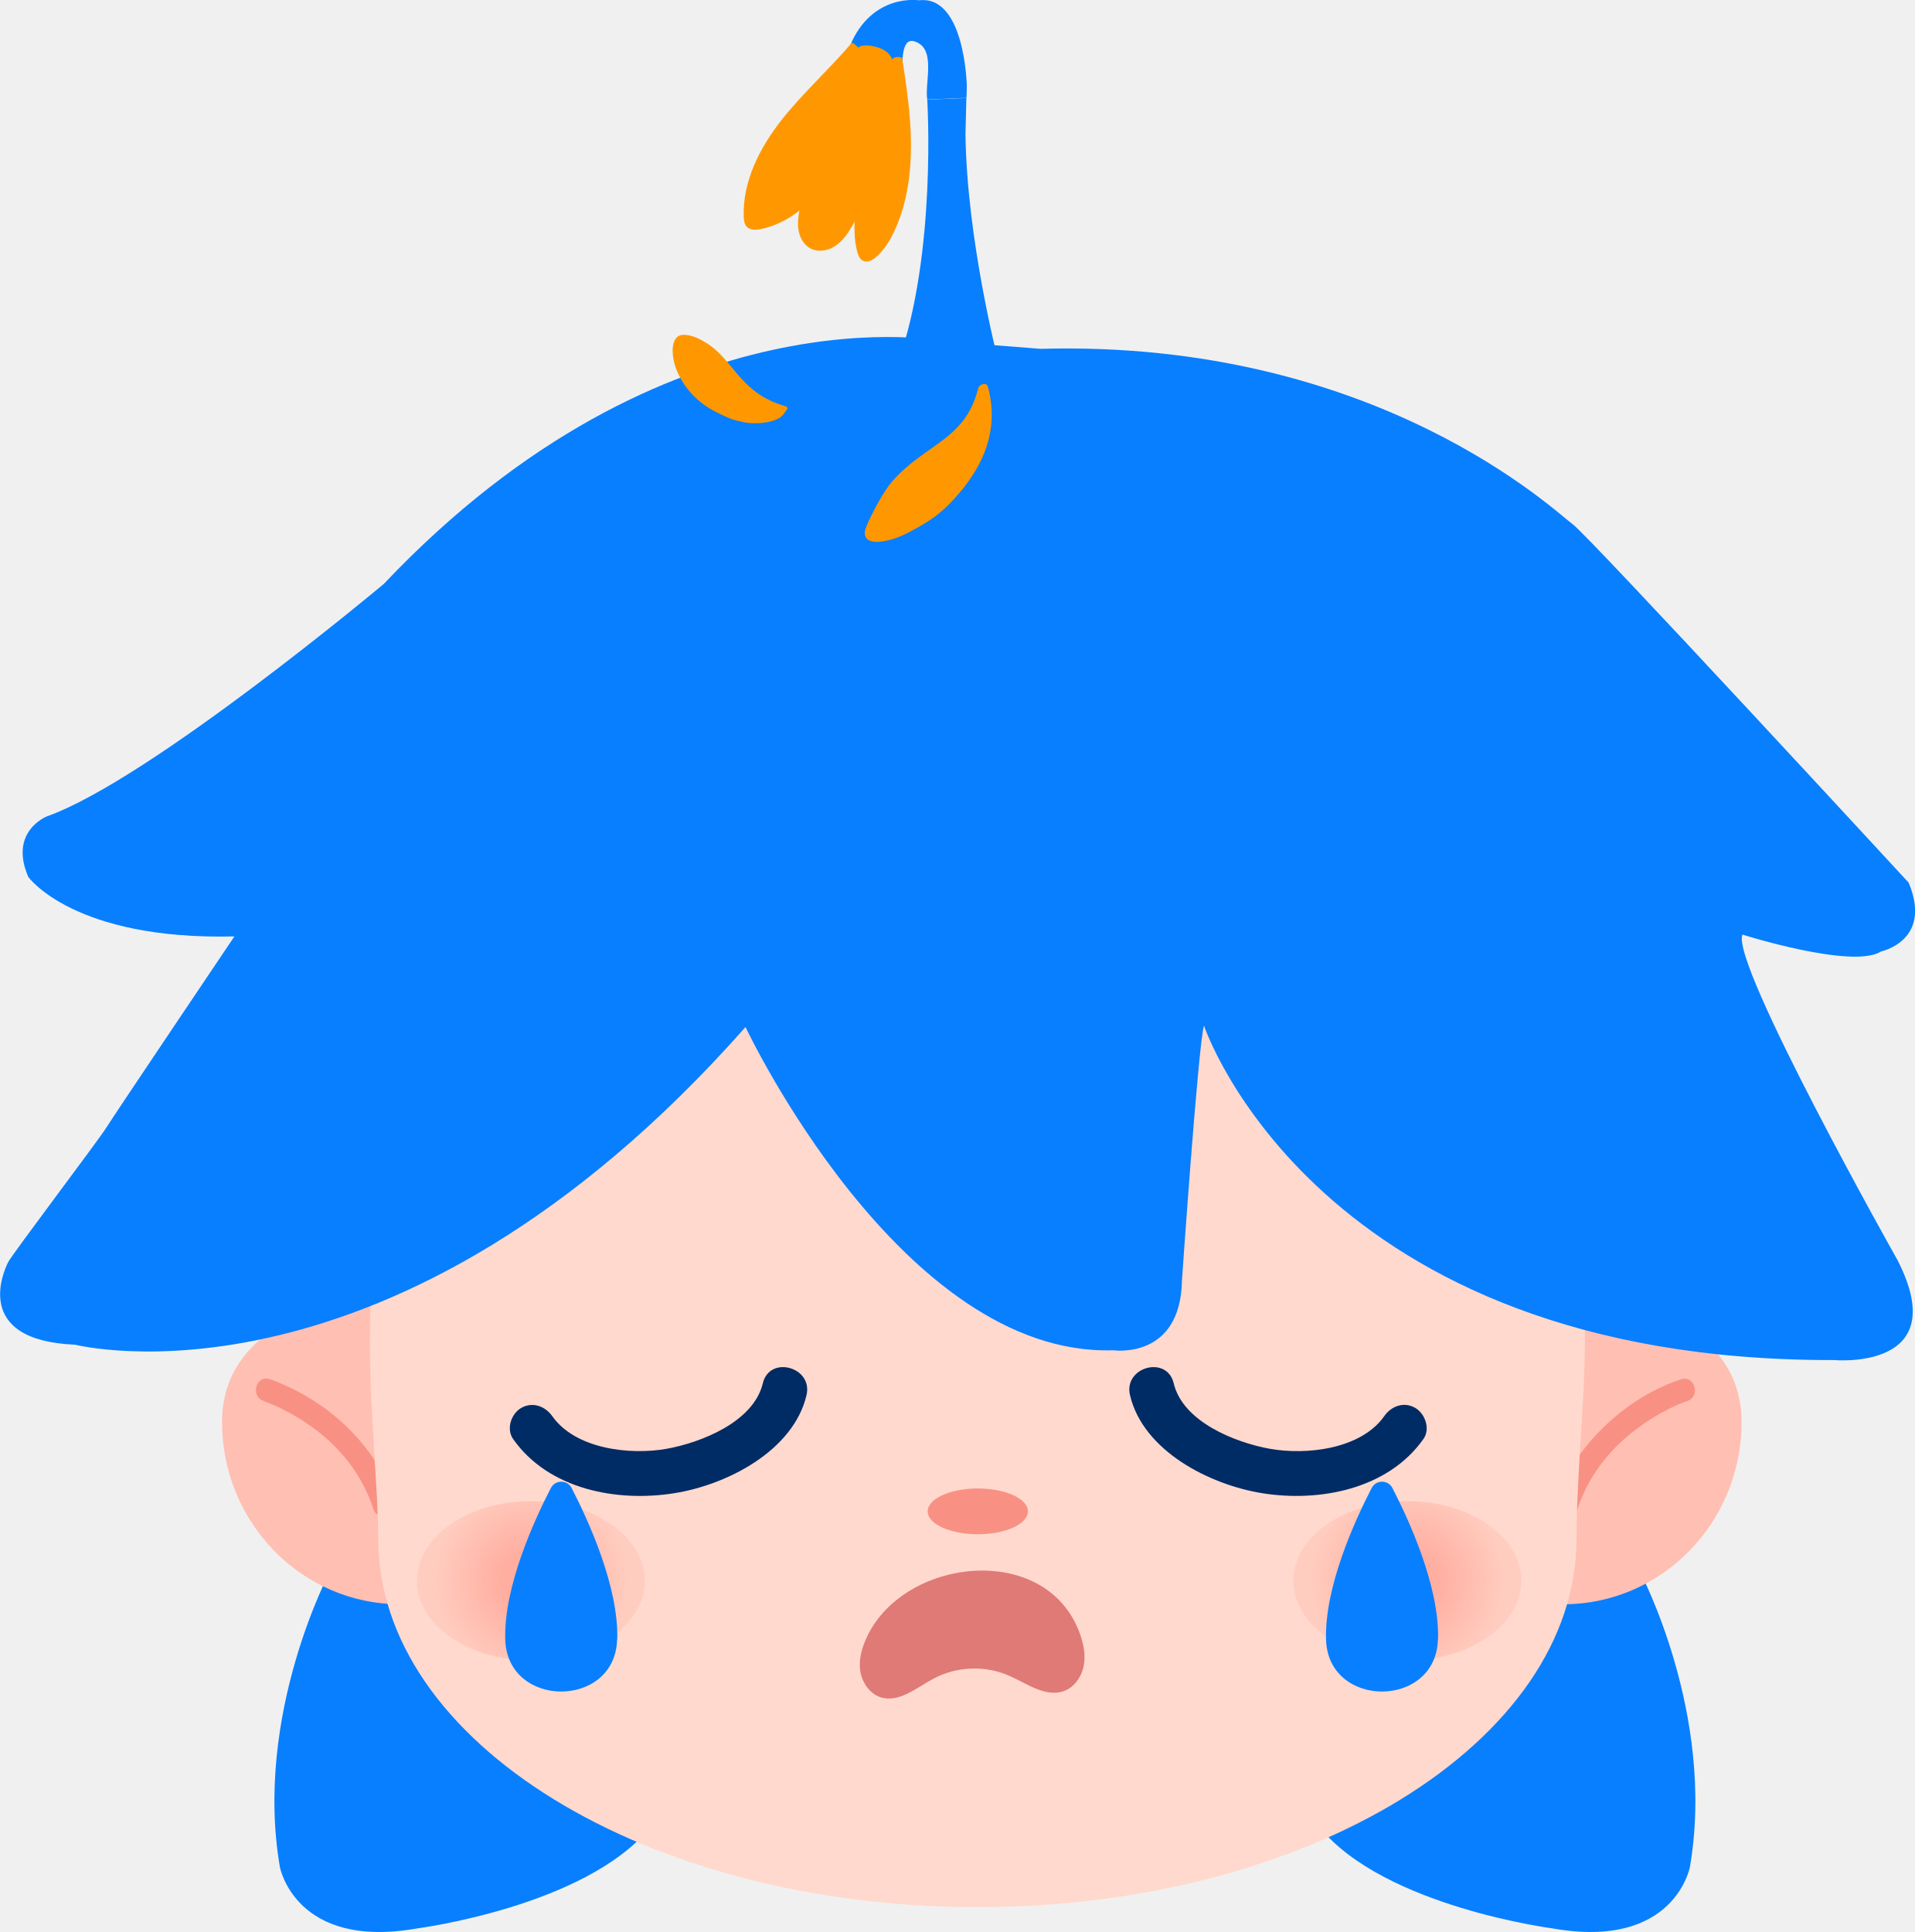
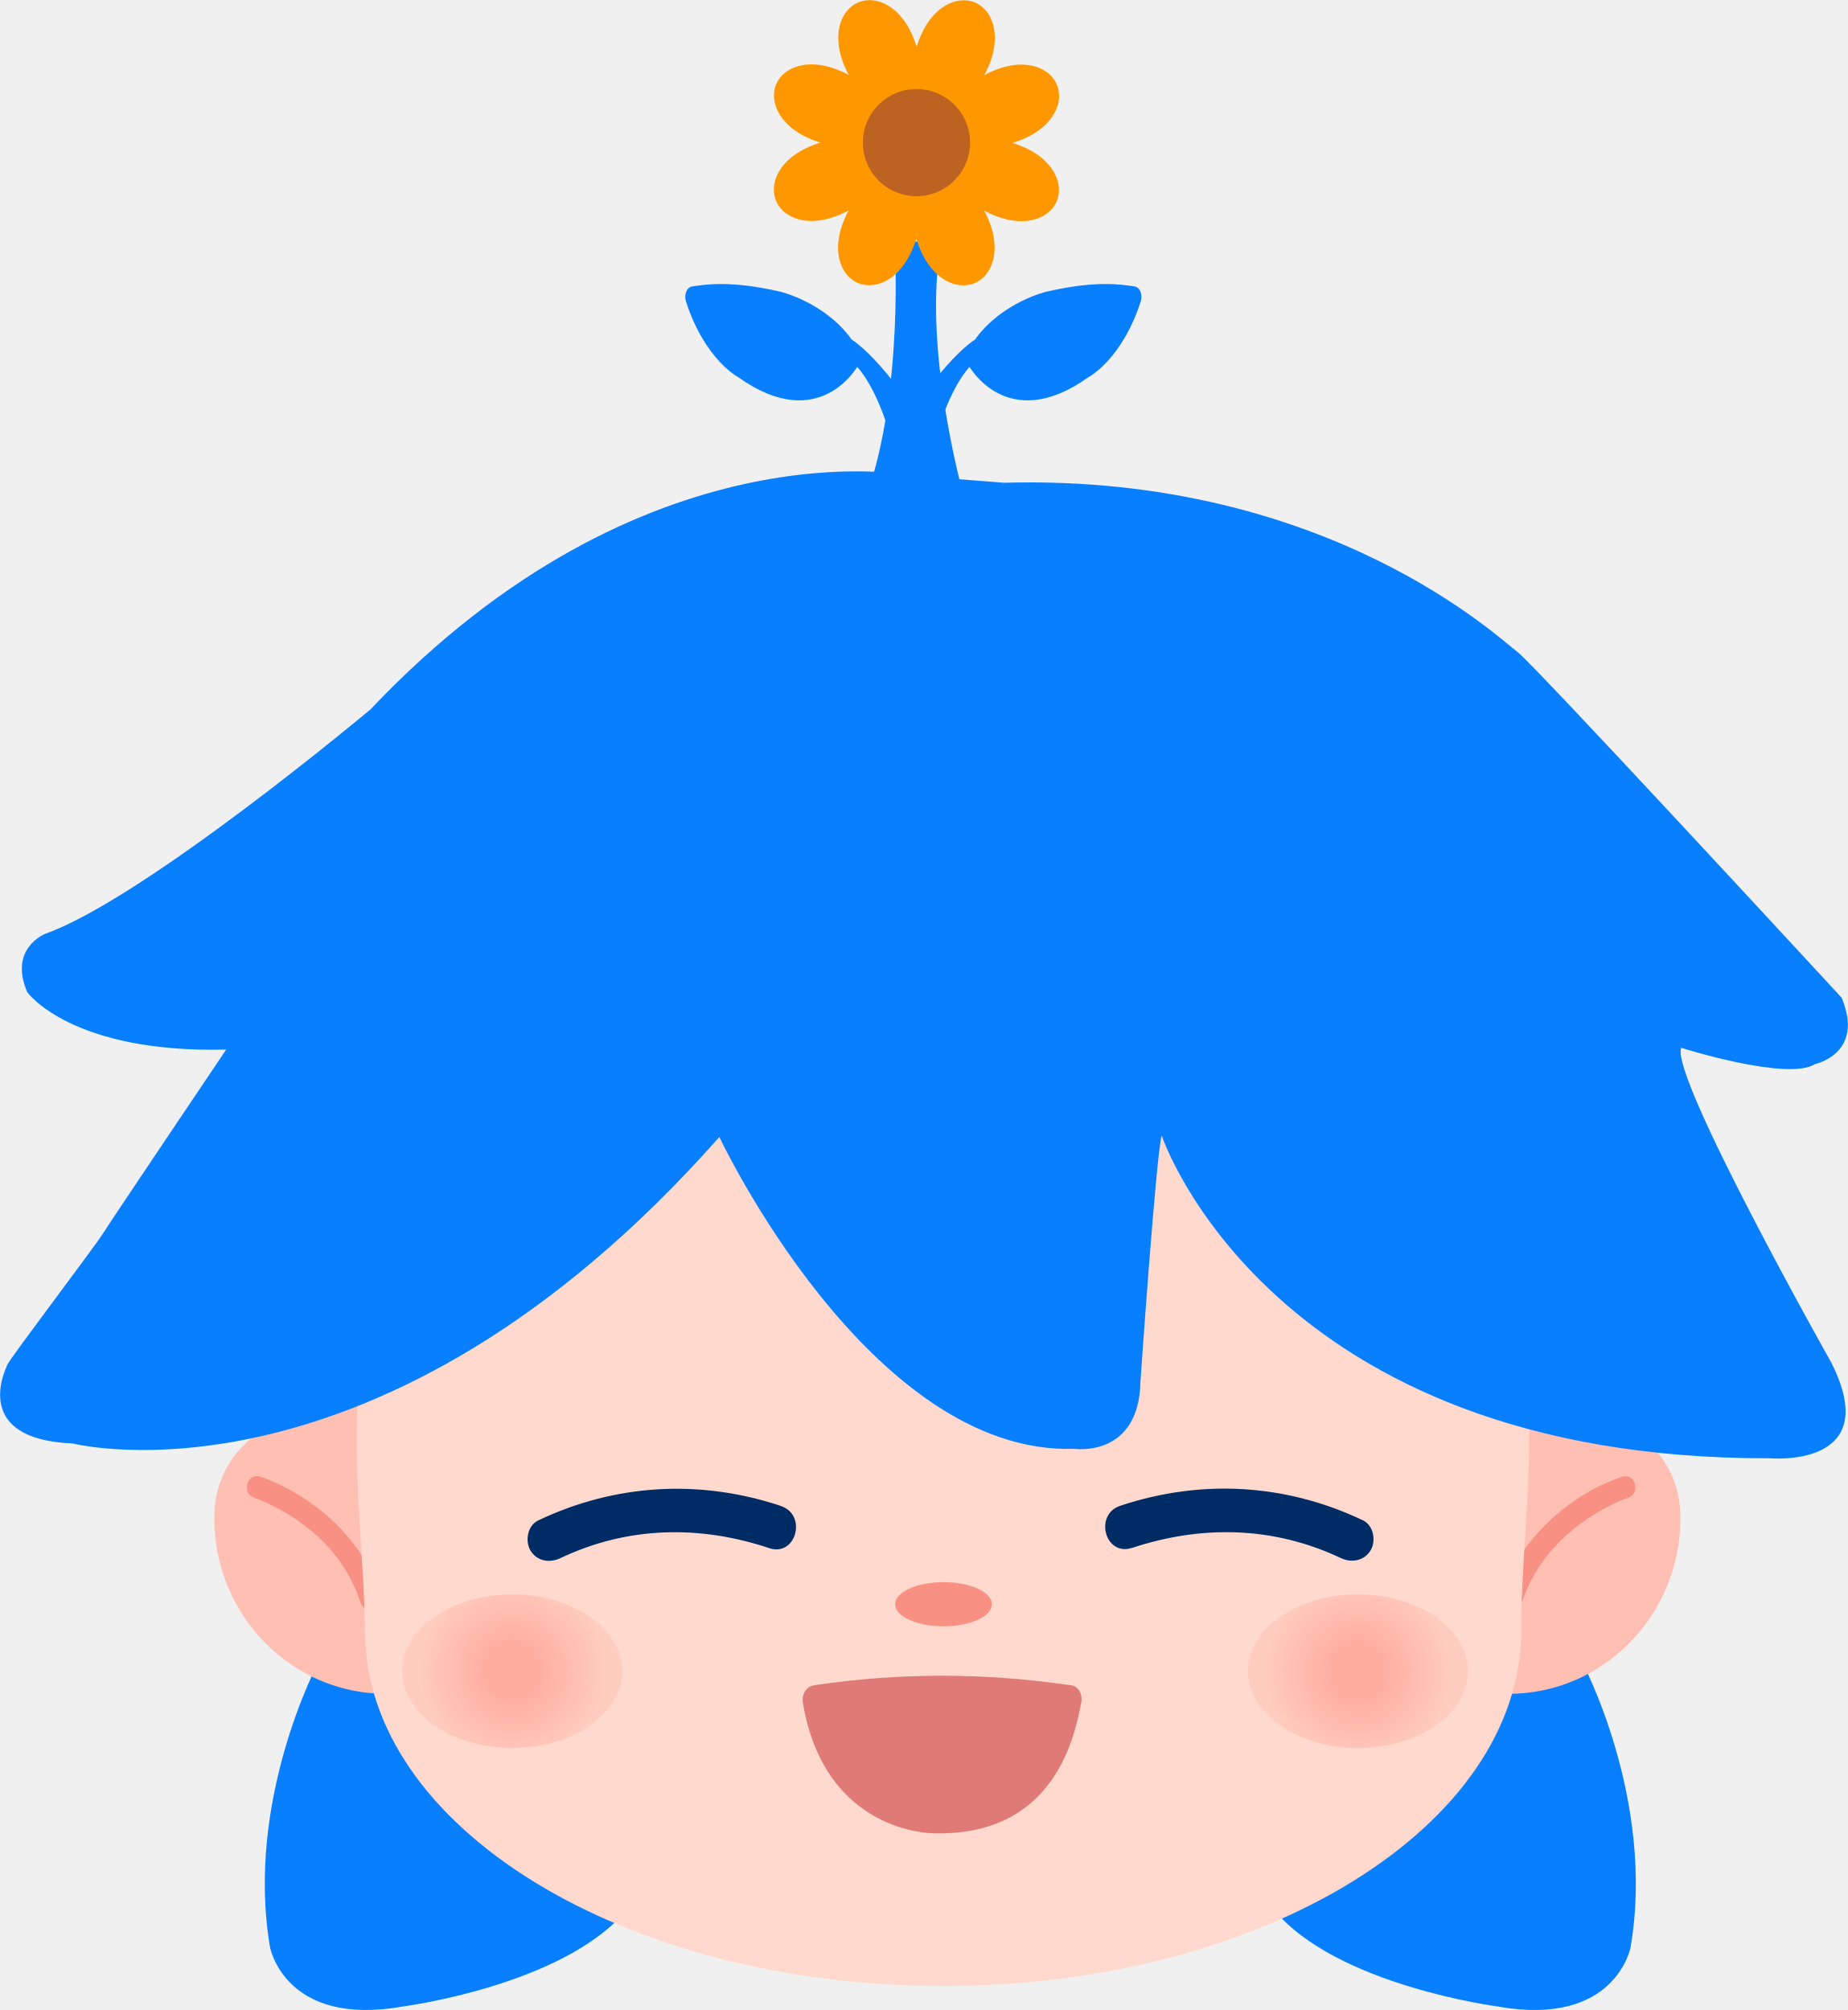
- <svg xmlns="http://www.w3.org/2000/svg" xmlns:xlink="http://www.w3.org/1999/xlink" id="Layer_2" viewBox="0 0 127.2 128.33">
+ <svg xmlns="http://www.w3.org/2000/svg" xmlns:xlink="http://www.w3.org/1999/xlink" id="Layer_2" viewBox="0 0 127.2 138.4">
  <defs>
-     <style>.cls-1{fill:#002c66;}.cls-1,.cls-2,.cls-3,.cls-4,.cls-5,.cls-6,.cls-7,.cls-8,.cls-9,.cls-10,.cls-11{stroke-width:0px;}.cls-2{fill:url(#radial-gradient);}.cls-3{fill:#087fff;}.cls-4{fill:#e4b2a2;}.cls-5{fill:#ffd9cd;}.cls-6{fill:url(#radial-gradient-2);}.cls-7{fill:#ffbfb3;}.cls-8{fill:#f89184;}.cls-9{fill:#e07a77;}.cls-10{fill:#ff9800;}.cls-11{fill:#fff;}</style>
-     <radialGradient id="radial-gradient" cx="35.26" cy="105" fx="35.26" fy="105" r="6.53" gradientUnits="userSpaceOnUse">
+     <style>.cls-1{fill:#bd6322;}.cls-1,.cls-2,.cls-3,.cls-4,.cls-5,.cls-6,.cls-7,.cls-8,.cls-9,.cls-10,.cls-11,.cls-12{stroke-width:0px;}.cls-2{fill:#002c66;}.cls-3{fill:url(#radial-gradient);}.cls-4{fill:#087fff;}.cls-5{fill:#e4b2a2;}.cls-6{fill:#ffd9cd;}.cls-7{fill:url(#radial-gradient-2);}.cls-8{fill:#ffbfb3;}.cls-9{fill:#f89184;}.cls-10{fill:#e07a77;}.cls-11{fill:#ff9800;}.cls-12{fill:#fff;}</style>
+     <radialGradient id="radial-gradient" cx="35.26" cy="115.07" fx="35.26" fy="115.07" r="6.53" gradientUnits="userSpaceOnUse">
      <stop offset=".29" stop-color="#ffaea0" />
      <stop offset="1" stop-color="#ffcdc0" />
    </radialGradient>
    <radialGradient id="radial-gradient-2" cx="93.48" fx="93.48" r="6.53" xlink:href="#radial-gradient" />
  </defs>
  <g id="Layer_8">
-     <path class="cls-11" d="M11.84,78.25c-.27.79-.52,1.59-.76,2.39-.03.09-.05.17-.07.26.51.56,1.15,1.03,1.96,1.36,2.03.84,3.97.12,5.51-1.17.42,1.89,1.68,3.58,3.57,4.32,1.77.7,3.65.43,5.19-.48.26,1.77,1.26,3.4,3.05,4.17.41.18.85.29,1.3.35.36-.69.73-1.39,1.11-2.08-.41.02-.85-.05-1.3-.23-1.89-.75-2.43-3.07-1.67-4.81.58-1.31-1.33-2.29-2-1-2.27,4.37-8.41,1.61-7.07-2.99.36-1.23-1.42-1.64-2-.68-1.18,1.96-3.46,3.66-5.62,2.04-.54-.4-.93-.9-1.2-1.46Z" />
-     <path class="cls-4" d="M38.12,69.91c-.5,1-.1,2.21.9,2.71,1,.5,2.21.1,2.71-.9.5-1,.1-2.21-.9-2.71-1-.5-2.21-.1-2.71.9Z" />
-     <path class="cls-4" d="M30,64.48c-.5,1-.1,2.21.9,2.71,1,.5,2.21.1,2.71-.9.5-1,.1-2.21-.9-2.71-1-.5-2.21-.1-2.71.9Z" />
-     <path class="cls-4" d="M22.97,60.5c-.5,1-.1,2.21.9,2.71,1,.5,2.21.1,2.71-.9.5-1,.1-2.21-.9-2.71-1-.5-2.21-.1-2.71.9Z" />
-     <path class="cls-3" d="M21.94,104.34s-5.09,9.52-3.35,19.67c0,0,1.02,5.52,9.13,4.08,0,0,11.11-1.44,15.43-6.67l-14.71-15.97-6.5-1.11Z" />
-     <path class="cls-3" d="M108.9,104.34s5.09,9.52,3.35,19.67c0,0-1.02,5.52-9.13,4.08,0,0-11.11-1.44-15.43-6.67l14.71-15.97,6.5-1.11Z" />
-     <path class="cls-7" d="M38.41,94.46c0,6.68-5.3,12.1-11.83,12.1s-11.83-5.42-11.83-12.1,7.76-8.74,14.29-8.74,9.36,2.06,9.36,8.74Z" />
-     <path class="cls-7" d="M92.02,94.46c0,6.68,5.3,12.1,11.83,12.1,6.53,0,11.83-5.42,11.83-12.1,0-6.68-7.76-8.74-14.29-8.74-6.53,0-9.36,2.06-9.36,8.74Z" />
-     <path class="cls-8" d="M17.51,93.07c.05.02.1.03.15.05.06.02.12.04.18.07s.29.12.18.07c-.12-.05.03.01.06.03.06.02.11.05.17.07.12.05.23.11.35.16.28.14.56.29.84.44,1.45.83,2.7,1.84,3.74,3.19.71.93,1.26,1.97,1.62,3.08.3.91,1.75.52,1.45-.4-1.16-3.56-4-6.36-7.4-7.85-.3-.13-.61-.27-.93-.37-.92-.3-1.32,1.15-.4,1.45h0Z" />
-     <path class="cls-8" d="M111.66,91.62c-2.57.83-4.95,2.65-6.56,4.78-.78,1.04-1.37,2.2-1.77,3.44-.3.92,1.15,1.32,1.45.4,1.06-3.25,3.67-5.59,6.69-6.95.05-.02.27-.11.03-.01.04-.02.09-.04.13-.05.08-.03.15-.06.23-.09.07-.02.13-.05.2-.07.92-.3.52-1.75-.4-1.45h0Z" />
-     <path class="cls-5" d="M104.72,102.2c0,13.52-17.82,24.48-39.8,24.48s-39.8-10.96-39.8-24.48-8.41-45.03,40.11-41.11c47.84,3.87,39.49,24.29,39.49,41.11Z" />
-     <ellipse class="cls-2" cx="35.26" cy="105" rx="7.57" ry="5.29" />
-     <ellipse class="cls-6" cx="93.48" cy="105" rx="7.57" ry="5.29" />
-     <ellipse class="cls-8" cx="64.95" cy="100.39" rx="3.33" ry="1.52" />
-     <path class="cls-3" d="M61.59,6.62s.65,10.21-1.95,17.49l6.62-.33s-2.04-7.91-2.13-14.86l.06-2.41-2.61.11Z" />
-     <path class="cls-3" d="M115.74,62.08s7.34,2.32,9.2,1.12c0,0,3.45-.71,1.84-4.57,0,0-21.31-23.11-22.33-23.82-1.02-.71-12.97-12.26-35.34-11.64l-6.26-.49s-18.48-3.83-37.35,16.1c0,0-15.51,13-22.37,15.44,0,0-2.57.99-1.25,4.03,0,0,3,4.21,13.69,3.95,0,0-8.06,11.97-8.52,12.72s-6.23,8.37-6.51,8.92-2.42,5.2,4.46,5.48c0,0,21.1,5.39,44.52-21.1,0,0,10.32,21.93,24.44,21.47,0,0,4.46.65,4.55-4.65,0,0,1.08-15.62,1.46-16.92,0,0,7.42,22.31,41.86,22.22,0,0,7.95.74,4.23-6.6,0,0-11.15-19.8-10.32-21.66Z" />
-     <path class="cls-9" d="M57.63,108.64c-.35.71-.59,1.5-.5,2.28.1.78.59,1.55,1.34,1.81,1.23.41,2.41-.63,3.56-1.24,1.51-.8,3.39-.88,4.96-.2,1.22.53,2.48,1.5,3.72,1.02.64-.25,1.09-.88,1.25-1.55.16-.67.06-1.38-.16-2.04-2.05-6.3-11.56-5.38-14.17-.09Z" />
-     <path class="cls-1" d="M34.08,95.58c2.35,3.35,6.9,4.22,10.73,3.6,3.46-.55,7.88-2.8,8.76-6.5.45-1.88-2.45-2.68-2.9-.8-.61,2.56-4.07,3.93-6.37,4.35-2.43.44-6.08.03-7.62-2.17-.47-.66-1.31-.97-2.06-.54-.66.38-1.01,1.39-.54,2.06h0Z" />
-     <path class="cls-1" d="M91.95,94.06c-1.55,2.21-5.2,2.61-7.62,2.17-2.3-.42-5.76-1.79-6.37-4.35-.45-1.88-3.35-1.08-2.9.8.88,3.71,5.3,5.94,8.76,6.5,3.82.62,8.38-.26,10.73-3.6.47-.66.12-1.67-.54-2.06-.75-.44-1.59-.13-2.06.54h0Z" />
-     <path class="cls-3" d="M41,108.9c.1-3.51-1.93-7.93-3.03-10.06-.29-.56-1.09-.56-1.38,0-1.1,2.13-3.13,6.55-3.03,10.06.13,4.61,7.3,4.61,7.43,0Z" />
-     <path class="cls-3" d="M95.52,108.9c.1-3.51-1.93-7.93-3.03-10.06-.29-.56-1.09-.56-1.38,0-1.1,2.13-3.13,6.55-3.03,10.06.13,4.61,7.3,4.61,7.43,0Z" />
-     <path class="cls-3" d="M64.22,5.71s-.12-6.05-3.17-5.69c0,0-3.13-.51-4.6,3.04l3.5,1.29s-.11-1.86.76-1.61c1.52.43.7,2.71.88,3.87l2.61-.11.02-.8Z" />
-     <path class="cls-10" d="M54.4,10.6c-.55,1.2-1.17,2.39-1.35,3.69-.06.42-.07.85.05,1.25.12.4.37.78.75.97.47.24,1.07.16,1.53-.11.46-.27.8-.7,1.08-1.15.97-1.54,1.37-3.37,1.75-5.15.35-1.69.7-3.39,1.04-5.08.07-.35.14-.71.03-1.04-.13-.4-.51-.68-.91-.81-.34-.11-1.07-.29-1.37,0-.17.16-.19.44-.24.65-.08.33-.16.66-.25.98-.34,1.27-.75,2.52-1.23,3.74-.27.69-.56,1.38-.87,2.06Z" />
-     <path class="cls-10" d="M57.07,3.23c-.13,1.62-.26,3.25-.61,4.84-.35,1.59-.95,3.15-1.92,4.45-.98,1.3-2.37,2.34-3.96,2.69-.33.07-.73.1-.97-.14-.17-.18-.2-.45-.21-.69-.07-2.33,1.05-4.54,2.49-6.38,1.44-1.83,3.19-3.39,4.7-5.17.2.1.33.24.48.4Z" />
-     <path class="cls-10" d="M59.31,3.87c-1.41,3.25-2.26,6.73-2.51,10.26-.06.88-.09,1.77.15,2.62.06.23.17.48.39.58.29.13.62-.05.86-.26.57-.5.97-1.18,1.28-1.88.78-1.76,1.04-3.71,1.03-5.63-.01-1.92-.3-3.83-.59-5.73-.19-.07-.44-.06-.61.04Z" />
-     <path class="cls-10" d="M56.77,3.16c-.38.93-.88,1.82-1.34,2.71-.45.88-.9,1.75-1.36,2.62-.94,1.78-1.93,3.54-2.93,5.3,0,0,.11.08.11.07.99-1.73,1.94-3.49,2.87-5.26.46-.87.91-1.74,1.36-2.62.23-.45.45-.89.68-1.34.24-.48.45-.98.73-1.44,0,0-.12-.07-.13-.04h0Z" />
-     <path class="cls-10" d="M59.37,3.98c-.17,2.12-.36,4.23-.59,6.34-.12,1.05-.25,2.09-.41,3.13-.15.98-.45,2-.41,3,0,.03.11.05.11.07.04-1.05.26-2.07.42-3.11.16-1.04.29-2.09.41-3.13.23-2.09.38-4.19.6-6.28,0-.03-.13-.05-.13-.02h0Z" />
-     <circle class="cls-10" cx="50.79" cy="12.31" r=".19" />
-     <path class="cls-10" d="M50.96,11.53s-.04.08-.08.08-.08-.04-.08-.08.04-.08.08-.08.08.04.08.08Z" />
-     <circle class="cls-10" cx="55.1" cy="9.41" r=".09" />
-     <path class="cls-10" d="M55.43,8.38c0,.07-.05.12-.12.12s-.12-.05-.12-.12.05-.12.12-.12.12.05.12.12Z" />
-     <path class="cls-10" d="M59.58,12.27s-.02.04-.04.04-.04-.02-.04-.04.02-.04.04-.04.04.02.04.04Z" />
-     <path class="cls-10" d="M58.15,10.93c0,.05-.04.1-.1.1s-.1-.04-.1-.1.04-.1.1-.1.1.04.1.1Z" />
-     <path class="cls-10" d="M54.02,15.63c0,.12-.1.22-.22.22s-.22-.1-.22-.22.1-.22.22-.22.22.1.22.22Z" />
-     <path class="cls-10" d="M54.02,15.01c0,.12-.1.22-.22.22s-.22-.1-.22-.22.1-.22.22-.22.22.1.22.22Z" />
-     <path class="cls-10" d="M57.96,5.42c0,.06-.05.1-.1.1s-.1-.05-.1-.1.05-.1.1-.1.1.05.1.1Z" />
-     <path class="cls-10" d="M58.33,5.1s-.04.09-.09.09-.09-.04-.09-.09.04-.09.09-.09.09.04.09.09Z" />
-     <path class="cls-10" d="M65.62,25.68c-.08-.3-.58-.18-.65.13-.86,3.42-3.44,3.63-5.66,6.11-.59.65-1.43,2.23-1.76,3.05-.09.22-.16.48-.05.7.14.28.52.34.84.32.73-.05,1.43-.31,2.08-.66,1-.53,1.79-1,2.59-1.81,1.91-1.92,3.5-4.56,2.61-7.83Z" />
-     <path class="cls-10" d="M52.28,27.19c.05-.08,0-.18-.08-.2-3.05-.85-3.42-3.04-5.25-4.19-.46-.29-.95-.55-1.53-.56-.16,0-.34.03-.5.21-.2.23-.25.6-.24.88.02.67.22,1.23.47,1.7.63,1.2,1.6,1.97,2.68,2.47.73.34.81.38,1.61.55.72.15,2.16.06,2.6-.53.09-.12.18-.24.24-.33Z" />
+     <path class="cls-12" d="M11.84,88.32c-.27.79-.52,1.59-.76,2.39-.03.09-.05.17-.07.26.51.56,1.15,1.03,1.96,1.36,2.03.84,3.97.12,5.51-1.17.42,1.89,1.68,3.58,3.57,4.32,1.77.7,3.65.43,5.19-.48.26,1.77,1.26,3.4,3.05,4.17.41.18.85.29,1.3.35.36-.69.73-1.39,1.11-2.08-.41.02-.85-.05-1.3-.23-1.89-.75-2.43-3.07-1.67-4.81.58-1.31-1.33-2.29-2-1-2.27,4.37-8.41,1.61-7.07-2.99.36-1.23-1.42-1.64-2-.68-1.18,1.96-3.46,3.66-5.62,2.04-.54-.4-.93-.9-1.2-1.46Z" />
+     <path class="cls-5" d="M38.12,79.98c-.5,1-.1,2.21.9,2.71,1,.5,2.21.1,2.71-.9.5-1,.1-2.21-.9-2.71-1-.5-2.21-.1-2.71.9Z" />
+     <path class="cls-5" d="M30,74.55c-.5,1-.1,2.21.9,2.71,1,.5,2.21.1,2.71-.9.5-1,.1-2.21-.9-2.71-1-.5-2.21-.1-2.71.9Z" />
+     <path class="cls-5" d="M22.97,70.57c-.5,1-.1,2.21.9,2.71,1,.5,2.21.1,2.71-.9.5-1,.1-2.21-.9-2.71-1-.5-2.21-.1-2.71.9Z" />
+     <path class="cls-4" d="M21.94,114.41s-5.09,9.52-3.35,19.67c0,0,1.02,5.52,9.13,4.08,0,0,11.11-1.44,15.43-6.67l-14.71-15.97-6.5-1.11Z" />
+     <path class="cls-4" d="M108.9,114.41s5.09,9.52,3.35,19.67c0,0-1.02,5.52-9.13,4.08,0,0-11.11-1.44-15.43-6.67l14.71-15.97,6.5-1.11Z" />
+     <path class="cls-8" d="M38.41,104.53c0,6.68-5.3,12.1-11.83,12.1s-11.83-5.42-11.83-12.1,7.76-8.74,14.29-8.74,9.36,2.06,9.36,8.74Z" />
+     <path class="cls-8" d="M92.02,104.53c0,6.68,5.3,12.1,11.83,12.1,6.53,0,11.83-5.42,11.83-12.1,0-6.68-7.76-8.74-14.29-8.74-6.53,0-9.36,2.06-9.36,8.74Z" />
+     <path class="cls-9" d="M17.51,103.14c.05.02.1.03.15.05.06.02.12.04.18.07s.29.12.18.07c-.12-.05.03.01.06.03.06.02.11.05.17.07.12.05.23.11.35.16.28.14.56.29.84.44,1.45.83,2.7,1.84,3.74,3.19.71.93,1.26,1.97,1.62,3.08.3.91,1.75.52,1.45-.4-1.16-3.56-4-6.36-7.4-7.85-.3-.13-.61-.27-.93-.37-.92-.3-1.32,1.15-.4,1.45h0Z" />
+     <path class="cls-9" d="M111.66,101.69c-2.57.83-4.95,2.65-6.56,4.78-.78,1.04-1.37,2.2-1.77,3.44-.3.92,1.15,1.32,1.45.4,1.06-3.25,3.67-5.59,6.69-6.95.05-.02.27-.11.03-.01.04-.02.09-.04.13-.05.08-.03.15-.06.23-.09.07-.02.13-.05.2-.07.92-.3.52-1.75-.4-1.45h0Z" />
+     <path class="cls-6" d="M104.72,112.27c0,13.52-17.82,24.48-39.8,24.48s-39.8-10.96-39.8-24.48-8.41-45.03,40.11-41.11c47.84,3.87,39.49,24.29,39.49,41.11Z" />
+     <ellipse class="cls-3" cx="35.26" cy="115.07" rx="7.57" ry="5.29" />
+     <ellipse class="cls-7" cx="93.48" cy="115.07" rx="7.57" ry="5.29" />
+     <ellipse class="cls-9" cx="64.95" cy="110.46" rx="3.33" ry="1.52" />
+     <path class="cls-4" d="M61.59,16.69s.65,10.21-1.95,17.49l6.62-.33s-2.28-8.25-1.74-14.99l-.33-2.28-2.61.11Z" />
+     <path class="cls-4" d="M66.68,25.16s2.62,4.83,8.25.81c0,0,2.3-1.19,3.6-5.22.13-.41-.02-.97-.44-1.03-.88-.12-2.57-.44-6.08.37,0,0-3.01.72-4.84,3.22l-.49,1.86Z" />
+     <path class="cls-4" d="M64.74,29.13s1.24-3.99,3.01-4.59l.15-1.51s-1.2-.04-4.25,4.03l1.09,2.07Z" />
+     <path class="cls-4" d="M59.07,25.16s-2.62,4.83-8.25.81c0,0-2.3-1.19-3.6-5.22-.13-.41.02-.97.44-1.03.88-.12,2.57-.44,6.08.37,0,0,3.01.72,4.84,3.22l.49,1.86Z" />
+     <path class="cls-4" d="M61.01,29.13s-1.24-3.99-3.01-4.59l-.15-1.51s1.2-.04,4.25,4.03l-1.09,2.07Z" />
+     <path class="cls-11" d="M72.76,5.84c-.52-1.27-2.47-2.03-5-.67,1.36-2.52.62-4.47-.65-5s-3.18.32-4.01,3.06c-.82-2.74-2.72-3.6-4-3.07s-2.03,2.47-.67,5c-2.52-1.36-4.47-.62-5,.65-.53,1.27.32,3.18,3.06,4.01-2.74.82-3.6,2.72-3.07,4s2.47,2.03,5,.67c-1.36,2.52-.62,4.47.65,5,1.27.53,3.18-.32,4.01-3.06.82,2.74,2.72,3.6,4,3.07,1.27-.52,2.03-2.47.67-5,2.52,1.36,4.47.62,5-.65.53-1.27-.32-3.18-3.06-4.01,2.74-.82,3.6-2.72,3.07-4Z" />
+     <circle class="cls-1" cx="63.09" cy="9.82" r="3.69" />
+     <path class="cls-4" d="M115.74,72.15s7.34,2.32,9.2,1.12c0,0,3.45-.71,1.84-4.57,0,0-21.31-23.11-22.33-23.82s-12.97-12.26-35.34-11.64l-6.26-.49s-18.48-3.83-37.35,16.1c0,0-15.51,13-22.37,15.44,0,0-2.57.99-1.25,4.03,0,0,3,4.21,13.69,3.95,0,0-8.06,11.97-8.52,12.72s-6.23,8.37-6.51,8.92-2.42,5.2,4.46,5.48c0,0,21.1,5.39,44.52-21.1,0,0,10.32,21.93,24.44,21.47,0,0,4.46.65,4.55-4.65,0,0,1.08-15.62,1.46-16.92,0,0,7.42,22.31,41.86,22.22,0,0,7.95.74,4.23-6.6,0,0-11.15-19.8-10.32-21.66Z" />
+     <path class="cls-2" d="M53.75,103.69c-5.57-1.85-11.37-1.53-16.7,1-.73.35-.92,1.4-.54,2.06.44.75,1.32.89,2.06.54,4.67-2.22,9.63-2.28,14.39-.69,1.84.61,2.63-2.29.8-2.9h0Z" />
+     <path class="cls-2" d="M77.91,106.59c4.76-1.58,9.72-1.52,14.39.69.73.35,1.62.2,2.06-.54.38-.65.2-1.71-.54-2.06-5.33-2.53-11.13-2.85-16.7-1-1.83.61-1.04,3.51.8,2.9h0Z" />
+     <path class="cls-10" d="M56.12,116.03c5.77-.86,11.61-.86,17.52,0,.52,0,.9.55.8,1.15-.49,2.69-2.02,9.29-10.21,9.05,0,0-7.47.03-8.96-9-.1-.62.31-1.19.85-1.19Z" />
  </g>
</svg>
